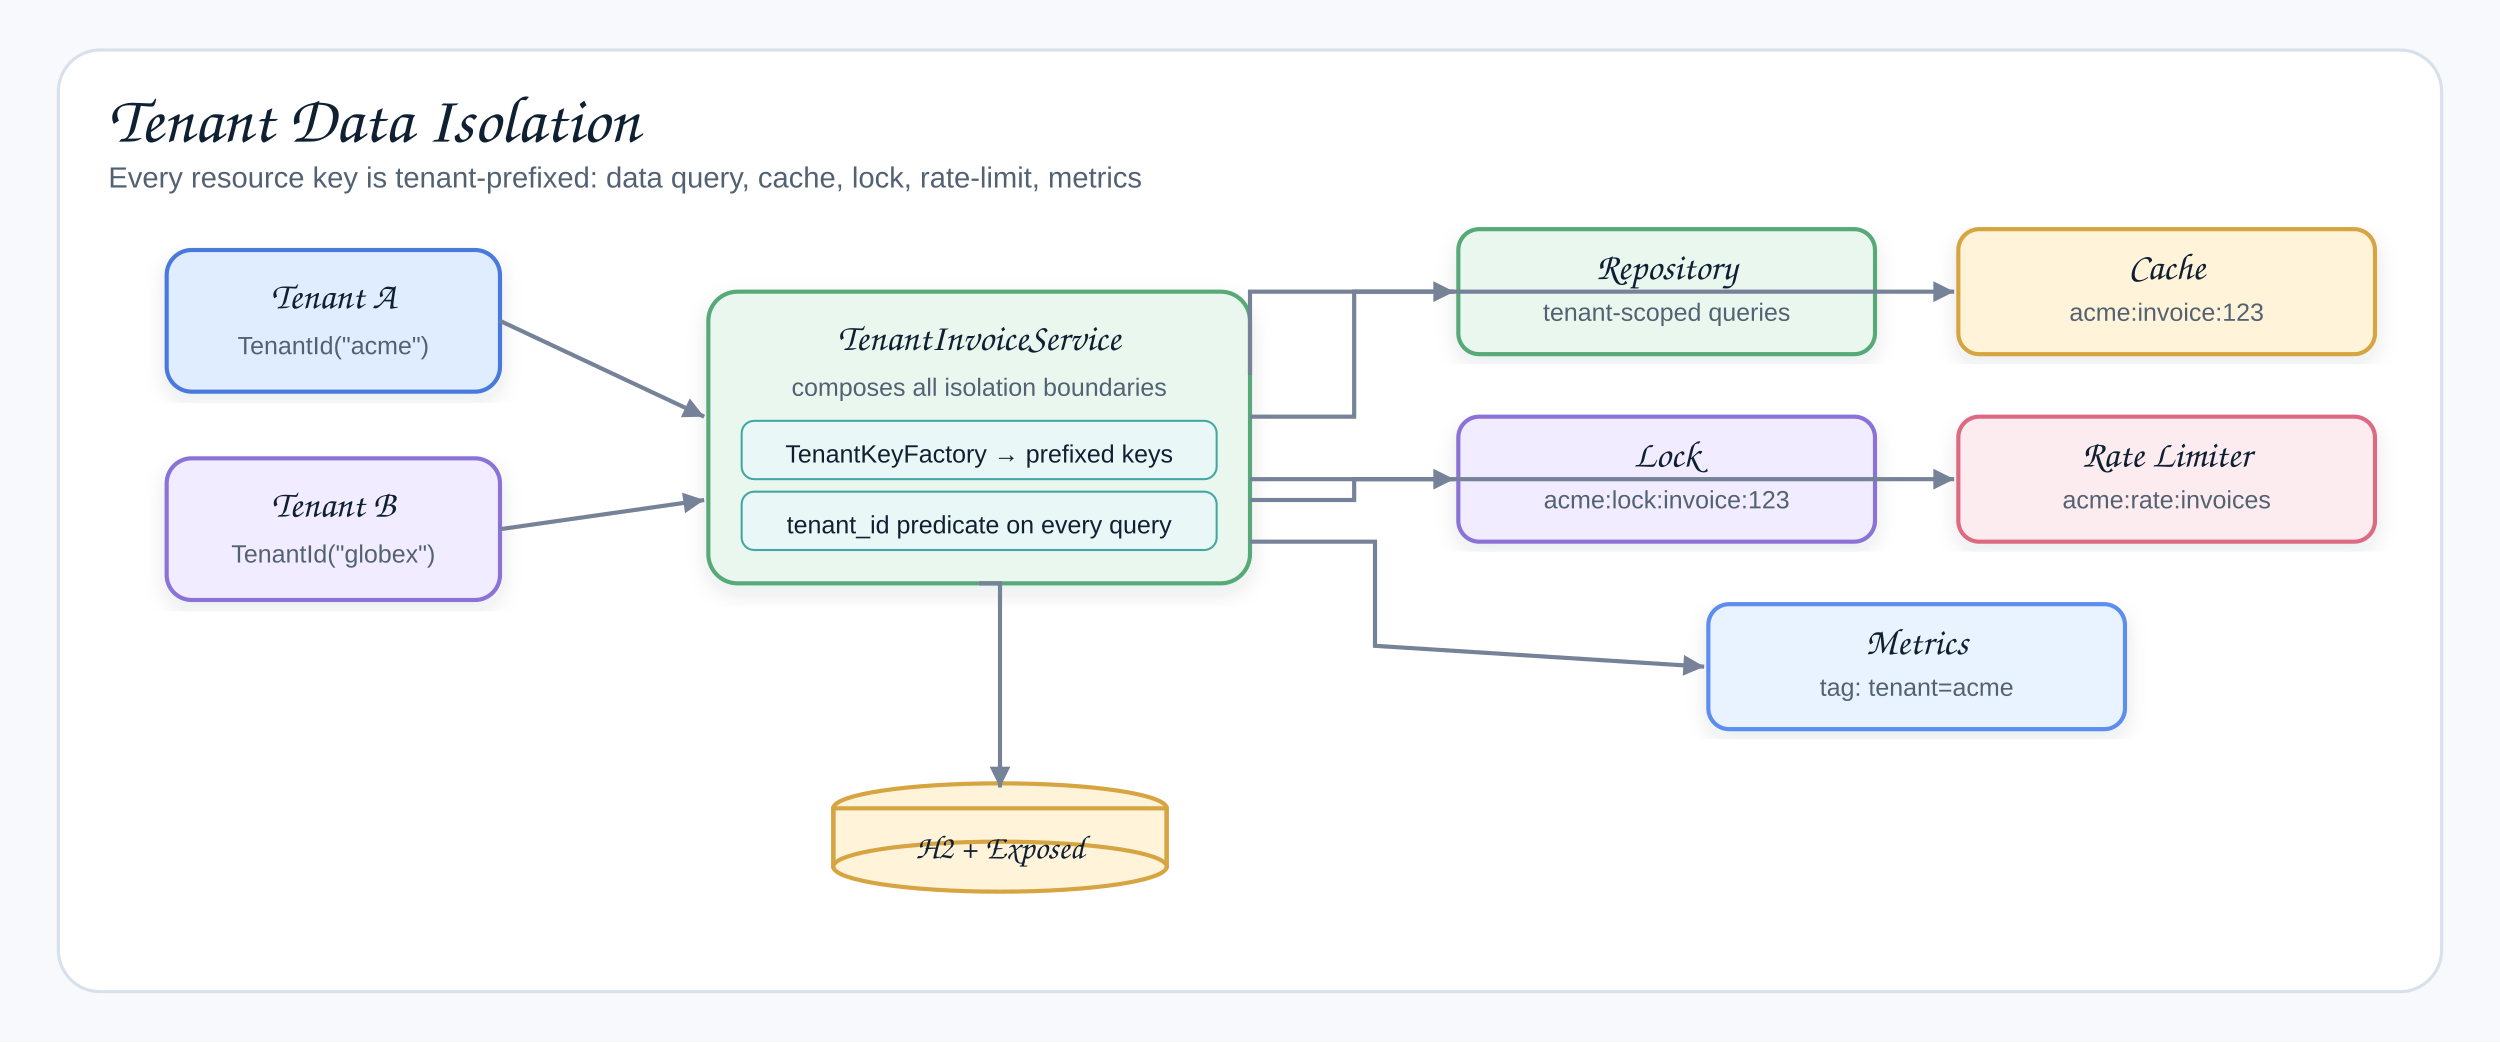
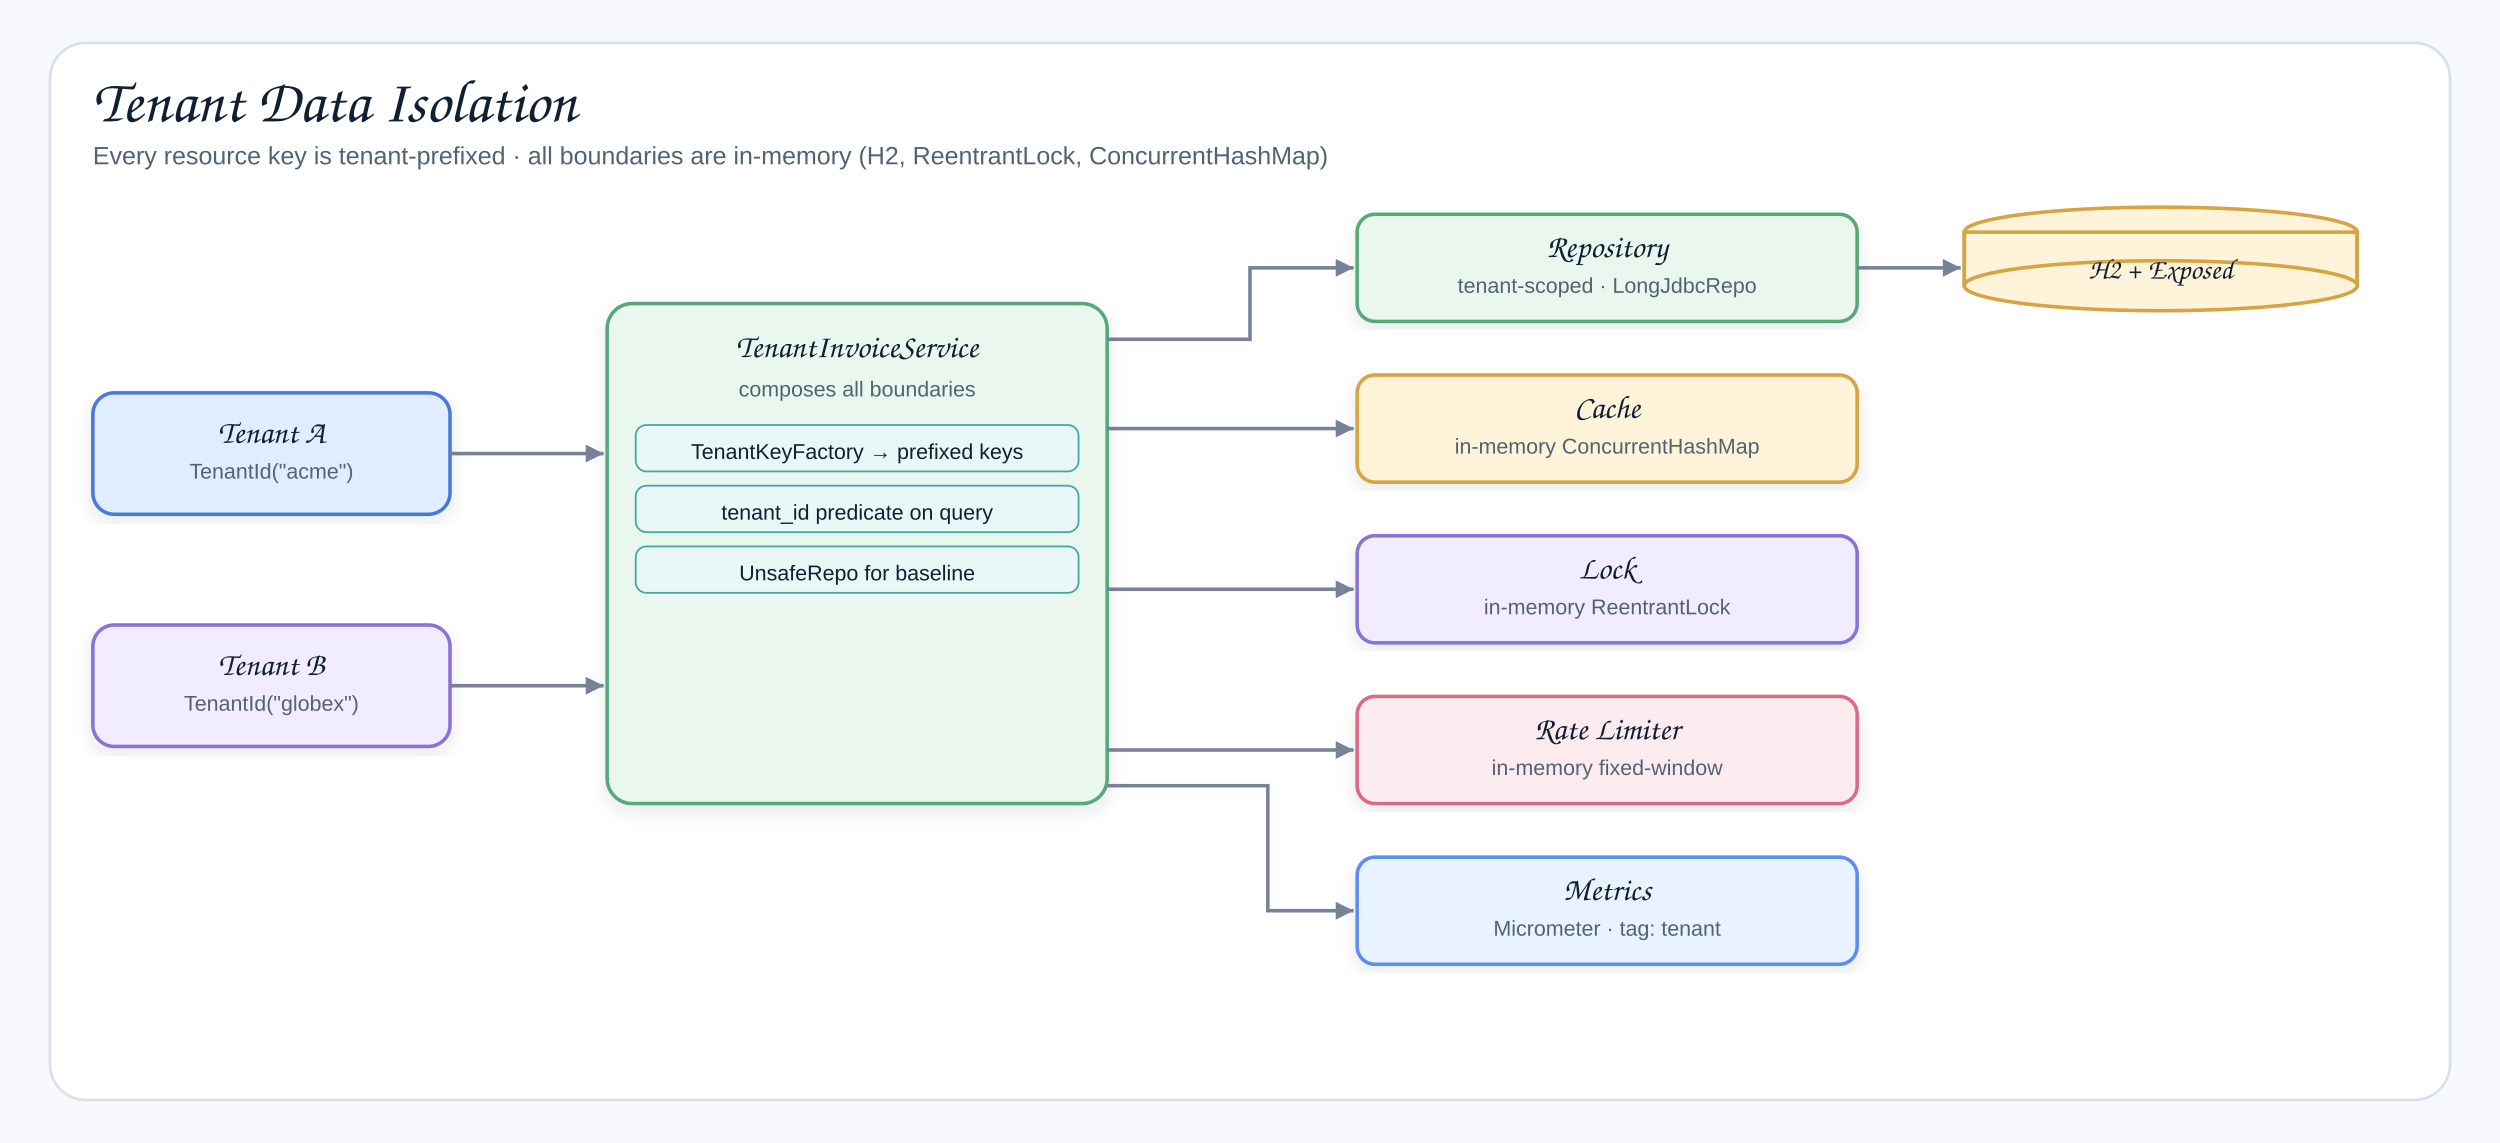
- <svg xmlns="http://www.w3.org/2000/svg" width="1200" height="500" viewBox="0 0 1200 500" role="img" aria-label="Multi-Tenant Data Isolation Scenario">
+ <svg xmlns="http://www.w3.org/2000/svg" width="1400" height="640" viewBox="0 0 1400 640" role="img" aria-label="Multi-Tenant Data Isolation Scenario">
  <defs>
    <filter id="shadow" x="-8%" y="-8%" width="116%" height="116%">
      <feDropShadow dx="0" dy="4" stdDeviation="5" flood-color="#1f2937" flood-opacity="0.10" />
    </filter>
    <marker id="arrow" markerWidth="14" markerHeight="14" refX="12" refY="7" orient="auto" markerUnits="userSpaceOnUse">
      <path d="M2,2 L12,7 L2,12 Z" fill="#758297" />
    </marker>
    <style>
    .canvas{fill:#f7f9fc}.frame{fill:#fff;stroke:#d8e0ea;stroke-width:1.5}
-     .title{font-family:"Architects Daughter","Comic Sans MS",cursive;font-size:32px;fill:#102033}
+     .title{font-family:"Architects Daughter","Comic Sans MS",cursive;font-size:34px;fill:#102033}
    .subtitle{font-family:"Comic Sans MS","Comic Neue",Arial,sans-serif;font-size:14px;fill:#536273}
    .label{font-family:"Architects Daughter","Comic Sans MS",cursive;font-size:18px;fill:#102033}
    .mono{font-family:"Comic Sans MS","Comic Neue",Arial,sans-serif;font-size:12px;fill:#536273}
    .card{stroke-width:2;filter:url(#shadow)}
    .line{stroke:#758297;stroke-width:2;fill:none;marker-end:url(#arrow)}
-     .safe{stroke:#58A978;stroke-width:2;fill:none;marker-end:url(#arrow)}
-     .unsafe{stroke:#DC6B82;stroke-width:2;fill:none;stroke-dasharray:6,3}
  </style>
  </defs>
-   <rect class="canvas" width="1200" height="500" />
-   <rect class="frame" x="28" y="24" width="1144" height="452" rx="20" />
+   <rect class="canvas" width="1400" height="640" />
+   <rect class="frame" x="28" y="24" width="1344" height="592" rx="20" />
  <text class="title" x="52" y="68">Tenant Data Isolation</text>
-   <text class="subtitle" x="52" y="90">Every resource key is tenant-prefixed: data query, cache, lock, rate-limit, metrics</text>
-   <g transform="translate(80,120)">
-     <rect class="card" x="0" y="0" width="160" height="68" rx="12" fill="#E0ECFF" stroke="#4A7ADB" />
-     <text class="label" x="80" y="28" text-anchor="middle">Tenant A</text>
-     <text class="mono" x="80" y="50" text-anchor="middle">TenantId("acme")</text>
+   <text class="subtitle" x="52" y="92">Every resource key is tenant-prefixed · all boundaries are in-memory (H2, ReentrantLock, ConcurrentHashMap)</text>
+   <g transform="translate(52,220)">
+     <rect class="card" x="0" y="0" width="200" height="68" rx="12" fill="#E0ECFF" stroke="#4A7ADB" />
+     <text class="label" x="100" y="28" text-anchor="middle">Tenant A</text>
+     <text class="mono" x="100" y="48" text-anchor="middle">TenantId("acme")</text>
  </g>
-   <g transform="translate(80,220)">
-     <rect class="card" x="0" y="0" width="160" height="68" rx="12" fill="#F1ECFF" stroke="#8A72D6" />
-     <text class="label" x="80" y="28" text-anchor="middle">Tenant B</text>
-     <text class="mono" x="80" y="50" text-anchor="middle">TenantId("globex")</text>
+   <g transform="translate(52,350)">
+     <rect class="card" x="0" y="0" width="200" height="68" rx="12" fill="#F1ECFF" stroke="#8A72D6" />
+     <text class="label" x="100" y="28" text-anchor="middle">Tenant B</text>
+     <text class="mono" x="100" y="48" text-anchor="middle">TenantId("globex")</text>
  </g>
-   <g transform="translate(340,140)">
-     <rect class="card" x="0" y="0" width="260" height="140" rx="14" fill="#EAF7EF" stroke="#58A978" />
-     <text class="label" x="130" y="28" text-anchor="middle">TenantInvoiceService</text>
-     <text class="mono" x="130" y="50" text-anchor="middle">composes all isolation boundaries</text>
-     <rect x="16" y="62" width="228" height="28" rx="6" fill="#E9F7F6" stroke="#45A7A1" stroke-width="1" />
-     <text class="mono" x="130" y="82" text-anchor="middle" style="fill:#102033">TenantKeyFactory → prefixed keys</text>
-     <rect x="16" y="96" width="228" height="28" rx="6" fill="#E9F7F6" stroke="#45A7A1" stroke-width="1" />
-     <text class="mono" x="130" y="116" text-anchor="middle" style="fill:#102033">tenant_id predicate on every query</text>
+   <g transform="translate(340,170)">
+     <rect class="card" x="0" y="0" width="280" height="280" rx="14" fill="#EAF7EF" stroke="#58A978" />
+     <text class="label" x="140" y="30" text-anchor="middle">TenantInvoiceService</text>
+     <text class="mono" x="140" y="52" text-anchor="middle">composes all boundaries</text>
+     <rect x="16" y="68" width="248" height="26" rx="6" fill="#E9F7F6" stroke="#45A7A1" stroke-width="1" />
+     <text class="mono" x="140" y="87" text-anchor="middle" style="fill:#102033">TenantKeyFactory → prefixed keys</text>
+     <rect x="16" y="102" width="248" height="26" rx="6" fill="#E9F7F6" stroke="#45A7A1" stroke-width="1" />
+     <text class="mono" x="140" y="121" text-anchor="middle" style="fill:#102033">tenant_id predicate on query</text>
+     <rect x="16" y="136" width="248" height="26" rx="6" fill="#E9F7F6" stroke="#45A7A1" stroke-width="1" />
+     <text class="mono" x="140" y="155" text-anchor="middle" style="fill:#102033">UnsafeRepo for baseline</text>
  </g>
-   <g transform="translate(700,110)">
-     <rect class="card" x="0" y="0" width="200" height="60" rx="10" fill="#EAF7EF" stroke="#58A978" />
-     <text class="label" x="100" y="24" text-anchor="middle">Repository</text>
-     <text class="mono" x="100" y="44" text-anchor="middle">tenant-scoped queries</text>
+   <g transform="translate(760,120)">
+     <rect class="card" x="0" y="0" width="280" height="60" rx="10" fill="#EAF7EF" stroke="#58A978" />
+     <text class="label" x="140" y="24" text-anchor="middle">Repository</text>
+     <text class="mono" x="140" y="44" text-anchor="middle">tenant-scoped · LongJdbcRepo</text>
  </g>
-   <g transform="translate(940,110)">
-     <rect class="card" x="0" y="0" width="200" height="60" rx="10" fill="#FFF3D9" stroke="#D6A441" />
-     <text class="label" x="100" y="24" text-anchor="middle">Cache</text>
-     <text class="mono" x="100" y="44" text-anchor="middle">acme:invoice:123</text>
+   <g transform="translate(760,210)">
+     <rect class="card" x="0" y="0" width="280" height="60" rx="10" fill="#FFF3D9" stroke="#D6A441" />
+     <text class="label" x="140" y="24" text-anchor="middle">Cache</text>
+     <text class="mono" x="140" y="44" text-anchor="middle">in-memory ConcurrentHashMap</text>
  </g>
-   <g transform="translate(700,200)">
-     <rect class="card" x="0" y="0" width="200" height="60" rx="10" fill="#F1ECFF" stroke="#8A72D6" />
-     <text class="label" x="100" y="24" text-anchor="middle">Lock</text>
-     <text class="mono" x="100" y="44" text-anchor="middle">acme:lock:invoice:123</text>
+   <g transform="translate(760,300)">
+     <rect class="card" x="0" y="0" width="280" height="60" rx="10" fill="#F1ECFF" stroke="#8A72D6" />
+     <text class="label" x="140" y="24" text-anchor="middle">Lock</text>
+     <text class="mono" x="140" y="44" text-anchor="middle">in-memory ReentrantLock</text>
  </g>
-   <g transform="translate(940,200)">
-     <rect class="card" x="0" y="0" width="200" height="60" rx="10" fill="#FDECEF" stroke="#DC6B82" />
-     <text class="label" x="100" y="24" text-anchor="middle">Rate Limiter</text>
-     <text class="mono" x="100" y="44" text-anchor="middle">acme:rate:invoices</text>
+   <g transform="translate(760,390)">
+     <rect class="card" x="0" y="0" width="280" height="60" rx="10" fill="#FDECEF" stroke="#DC6B82" />
+     <text class="label" x="140" y="24" text-anchor="middle">Rate Limiter</text>
+     <text class="mono" x="140" y="44" text-anchor="middle">in-memory fixed-window</text>
  </g>
-   <g transform="translate(820,290)">
-     <rect class="card" x="0" y="0" width="200" height="60" rx="10" fill="#E8F3FF" stroke="#5B8DEF" />
-     <text class="label" x="100" y="24" text-anchor="middle">Metrics</text>
-     <text class="mono" x="100" y="44" text-anchor="middle">tag: tenant=acme</text>
+   <g transform="translate(760,480)">
+     <rect class="card" x="0" y="0" width="280" height="60" rx="10" fill="#E8F3FF" stroke="#5B8DEF" />
+     <text class="label" x="140" y="24" text-anchor="middle">Metrics</text>
+     <text class="mono" x="140" y="44" text-anchor="middle">Micrometer · tag: tenant</text>
  </g>
-   <g transform="translate(400,380)">
-     <ellipse cx="80" cy="8" rx="80" ry="12" fill="#FFF3D9" stroke="#D6A441" stroke-width="2" />
-     <rect x="0" y="8" width="160" height="28" fill="#FFF3D9" stroke="#D6A441" stroke-width="2" />
-     <line x1="0" y1="8" x2="0" y2="36" stroke="#D6A441" stroke-width="2" />
-     <line x1="160" y1="8" x2="160" y2="36" stroke="#D6A441" stroke-width="2" />
-     <ellipse cx="80" cy="36" rx="80" ry="12" fill="#FFF3D9" stroke="#D6A441" stroke-width="2" />
-     <text class="label" x="80" y="32" text-anchor="middle" style="font-size:16px">H2 + Exposed</text>
+   <g transform="translate(1100,120)">
+     <ellipse cx="110" cy="10" rx="110" ry="14" fill="#FFF3D9" stroke="#D6A441" stroke-width="2" />
+     <rect x="0" y="10" width="220" height="30" fill="#FFF3D9" stroke="#D6A441" stroke-width="2" />
+     <line x1="0" y1="10" x2="0" y2="40" stroke="#D6A441" stroke-width="2" />
+     <line x1="220" y1="10" x2="220" y2="40" stroke="#D6A441" stroke-width="2" />
+     <ellipse cx="110" cy="40" rx="110" ry="14" fill="#FFF3D9" stroke="#D6A441" stroke-width="2" />
+     <text class="label" x="110" y="36" text-anchor="middle" style="font-size:16px">H2 + Exposed</text>
  </g>
-   <path class="line" d="M240,154 L338,200" />
-   <path class="line" d="M240,254 L338,240" />
-   <path class="line" d="M600,180 L600,140 L698,140" />
-   <path class="line" d="M600,200 L650,200 L650,140 L938,140" />
-   <path class="line" d="M600,230 L698,230" />
-   <path class="line" d="M600,240 L650,240 L650,230 L938,230" />
-   <path class="line" d="M600,260 L660,260 L660,310 L818,320" />
-   <path class="line" d="M470,280 L480,280 L480,378" />
+   <path class="line" d="M252,254 L338,254" />
+   <path class="line" d="M252,384 L338,384" />
+   <path class="line" d="M620,190 L700,190 L700,150 L758,150" />
+   <path class="line" d="M620,240 L758,240" />
+   <path class="line" d="M620,330 L758,330" />
+   <path class="line" d="M620,420 L758,420" />
+   <path class="line" d="M620,440 L710,440 L710,510 L758,510" />
+   <path class="line" d="M1040,150 L1098,150" />
</svg>
